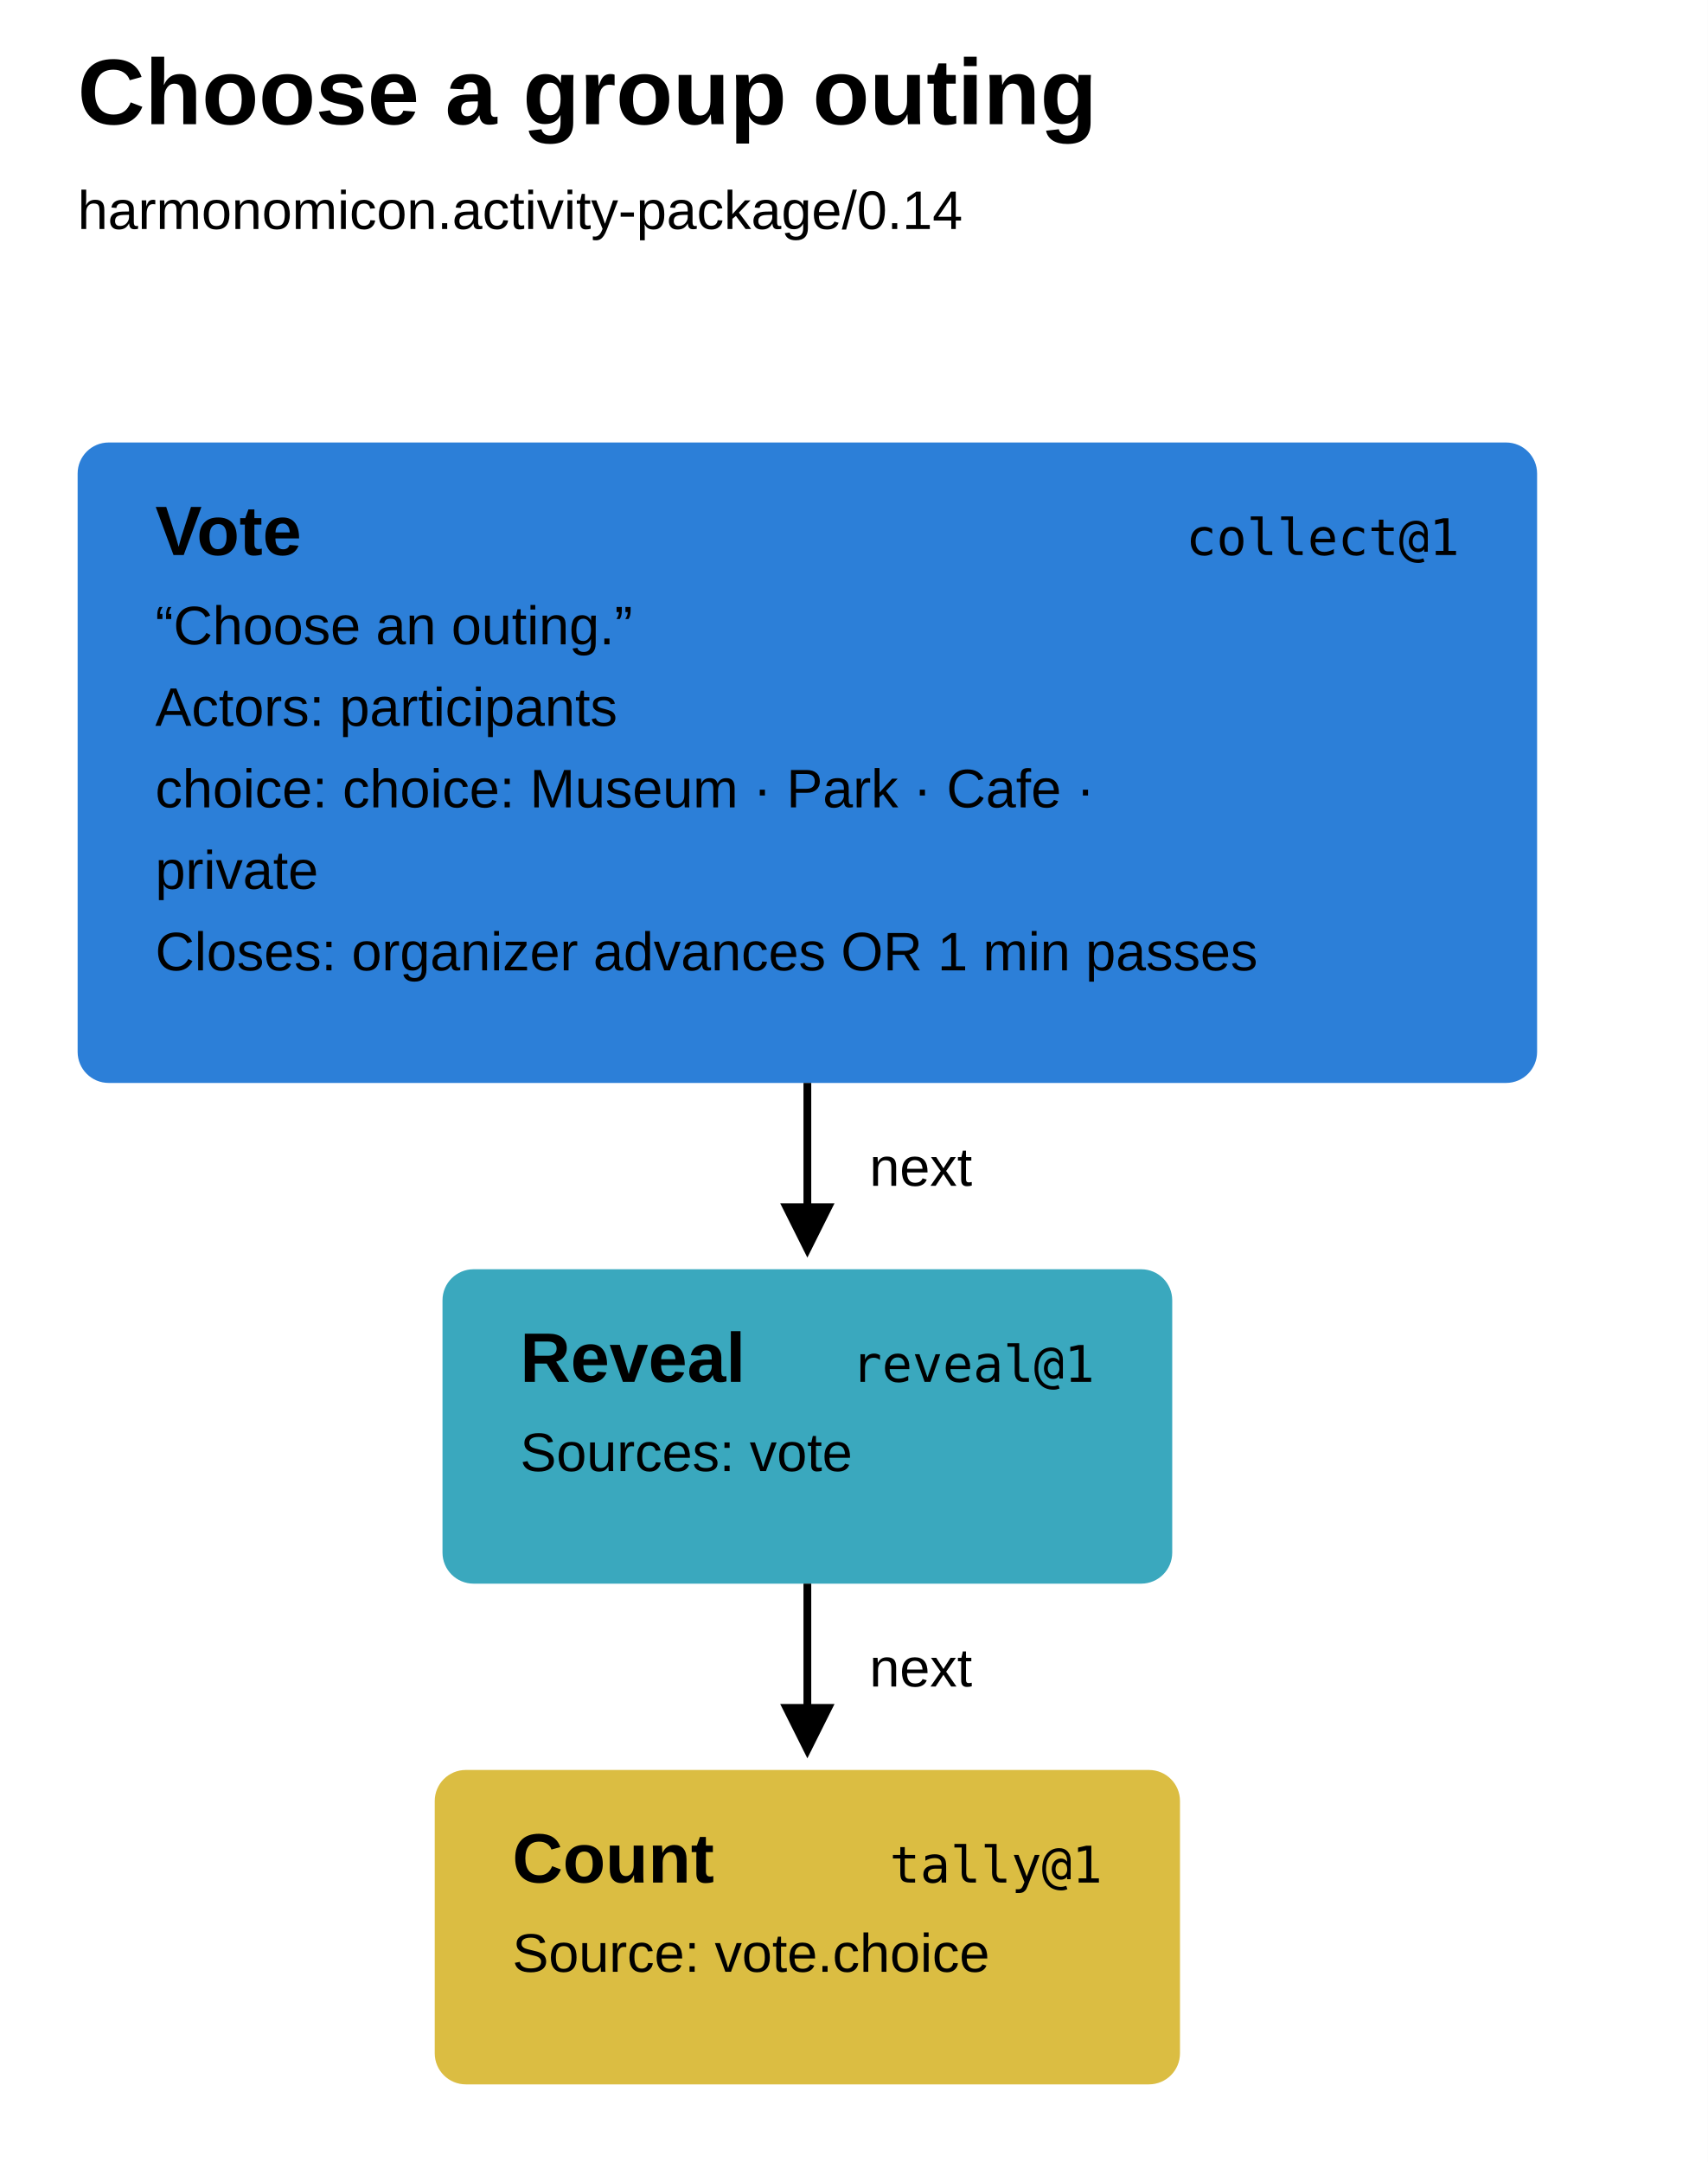
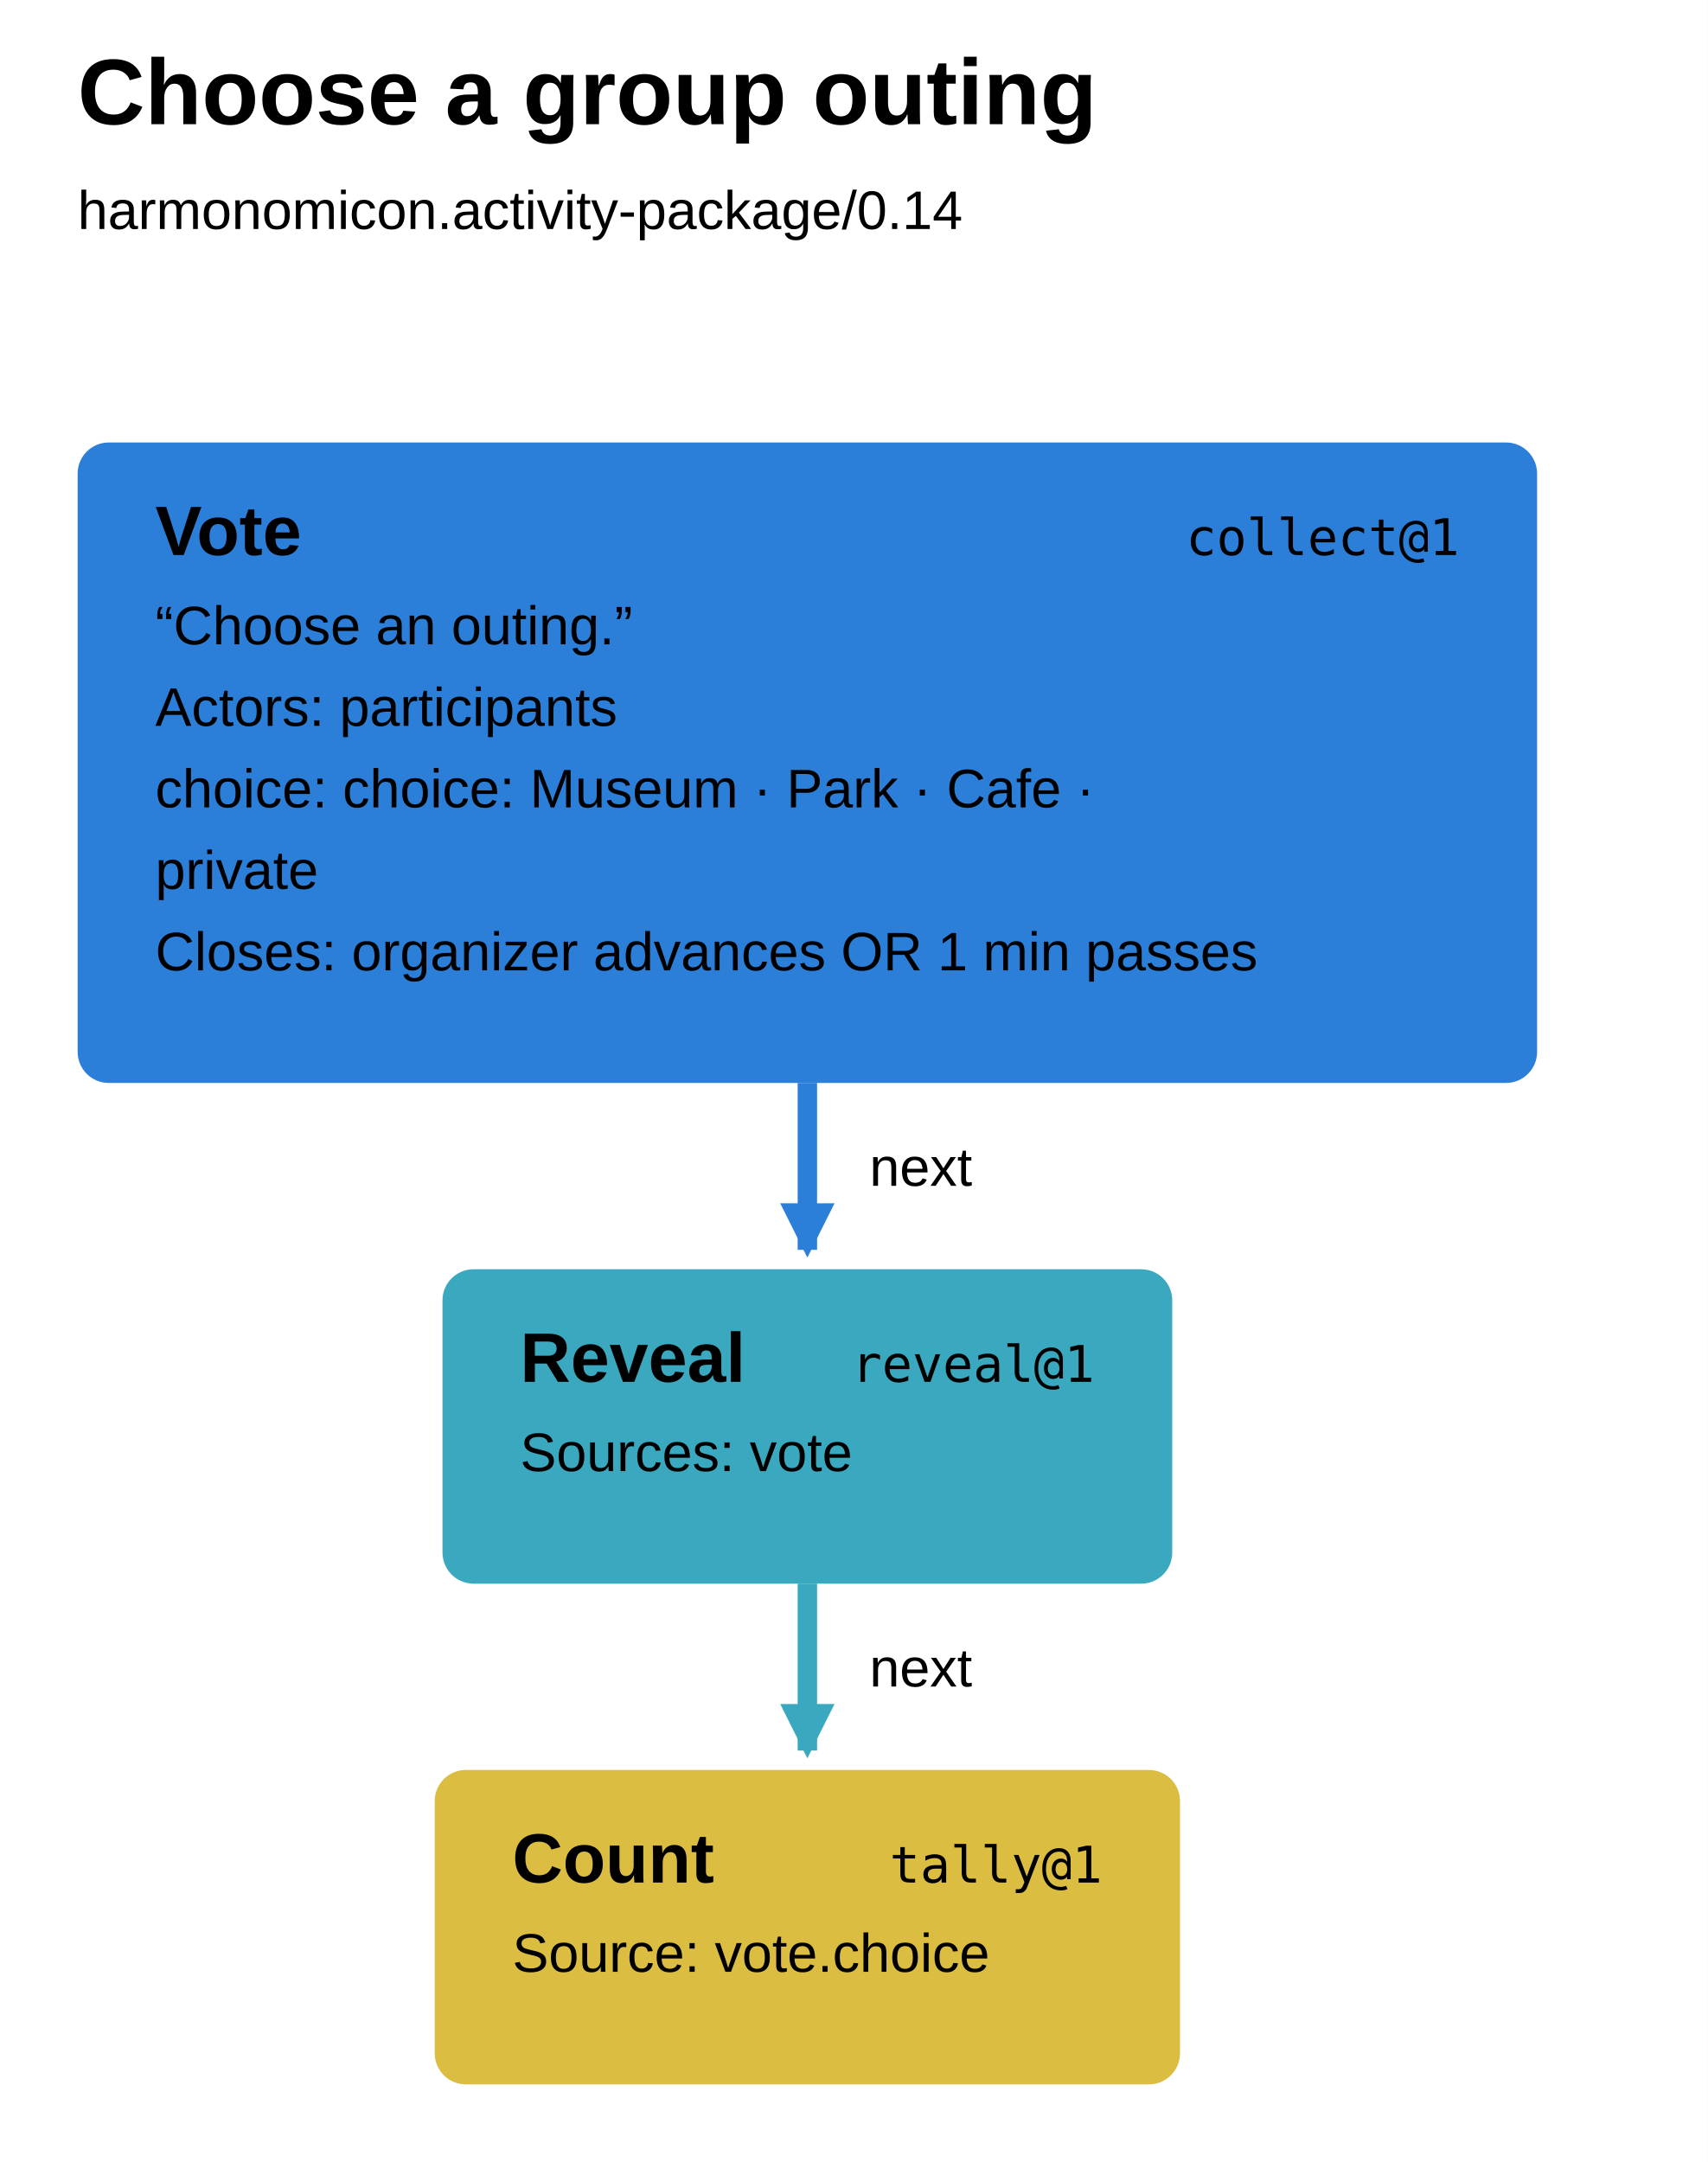
<svg xmlns="http://www.w3.org/2000/svg" width="440" height="557" viewBox="0 0 440 557" aria-label="Choose a group outing runbook" style="font-family:Arial,sans-serif;fill:black">
  <defs>
-     <marker id="arrow" markerWidth="7" markerHeight="7" refX="6" refY="3.5" orient="auto">
-       <path d="M0 0L7 3.5L0 7" />
+     <marker id="arrow-0" markerUnits="userSpaceOnUse" markerWidth="14" markerHeight="14" refX="12" refY="7" orient="auto">
+       <path d="M0 0L14 7L0 14Z" fill="#2c7fd8" />
+     </marker>
+     <marker id="arrow-1" markerUnits="userSpaceOnUse" markerWidth="14" markerHeight="14" refX="12" refY="7" orient="auto">
+       <path d="M0 0L14 7L0 14Z" fill="#3aa8be" />
    </marker>
  </defs>
  <rect width="100%" height="100%" fill="white" />
  <text x="20" y="32" font-size="24" font-weight="700">Choose a group outing</text>
  <text x="20" y="59" font-size="14">harmonomicon.activity-package/0.14</text>
  <g data-step="vote" tabindex="0" role="button" aria-label="vote collect@1">
    <rect x="20" y="114" width="376" height="165" rx="8" fill="#2c7fd8" />
    <text x="40" y="143" font-weight="700" font-size="18">Vote</text>
    <text x="376" y="143" text-anchor="end" font-family="ui-monospace, SFMono-Regular, Menlo, Consolas, monospace" font-size="13">collect@1</text>
    <text x="40" y="166" font-size="14">“Choose an outing.”</text>
    <text x="40" y="187" font-size="14">Actors: participants</text>
    <text x="40" y="208" font-size="14">choice: choice: Museum · Park · Cafe ·</text>
    <text x="40" y="229" font-size="14">private</text>
    <text x="40" y="250" font-size="14">Closes: organizer advances OR 1 min passes</text>
  </g>
  <g data-step="reveal" tabindex="0" role="button" aria-label="reveal reveal@1">
    <rect x="114" y="327" width="188" height="81" rx="8" fill="#3aa8be" />
    <text x="134" y="356" font-weight="700" font-size="18">Reveal</text>
    <text x="282" y="356" text-anchor="end" font-family="ui-monospace, SFMono-Regular, Menlo, Consolas, monospace" font-size="13">reveal@1</text>
    <text x="134" y="379" font-size="14">Sources: vote</text>
  </g>
  <g data-step="count" tabindex="0" role="button" aria-label="count tally@1">
    <rect x="112" y="456" width="192" height="81" rx="8" fill="#dbbd42" />
    <text x="132" y="485" font-weight="700" font-size="18">Count</text>
    <text x="284" y="485" text-anchor="end" font-family="ui-monospace, SFMono-Regular, Menlo, Consolas, monospace" font-size="13">tally@1</text>
    <text x="132" y="508" font-size="14">Source: vote.choice</text>
  </g>
-   <path d="M 208 279 L 208 322" fill="none" stroke="black" stroke-width="2" marker-end="url(#arrow)" />
+   <path d="M 208 279 L 208 322" fill="none" stroke="#2c7fd8" stroke-width="5" marker-end="url(#arrow-0)" />
  <text x="224" y="305.5" font-size="14">next</text>
-   <path d="M 208 408 L 208 451" fill="none" stroke="black" stroke-width="2" marker-end="url(#arrow)" />
+   <path d="M 208 408 L 208 451" fill="none" stroke="#3aa8be" stroke-width="5" marker-end="url(#arrow-1)" />
  <text x="224" y="434.5" font-size="14">next</text>
</svg>
